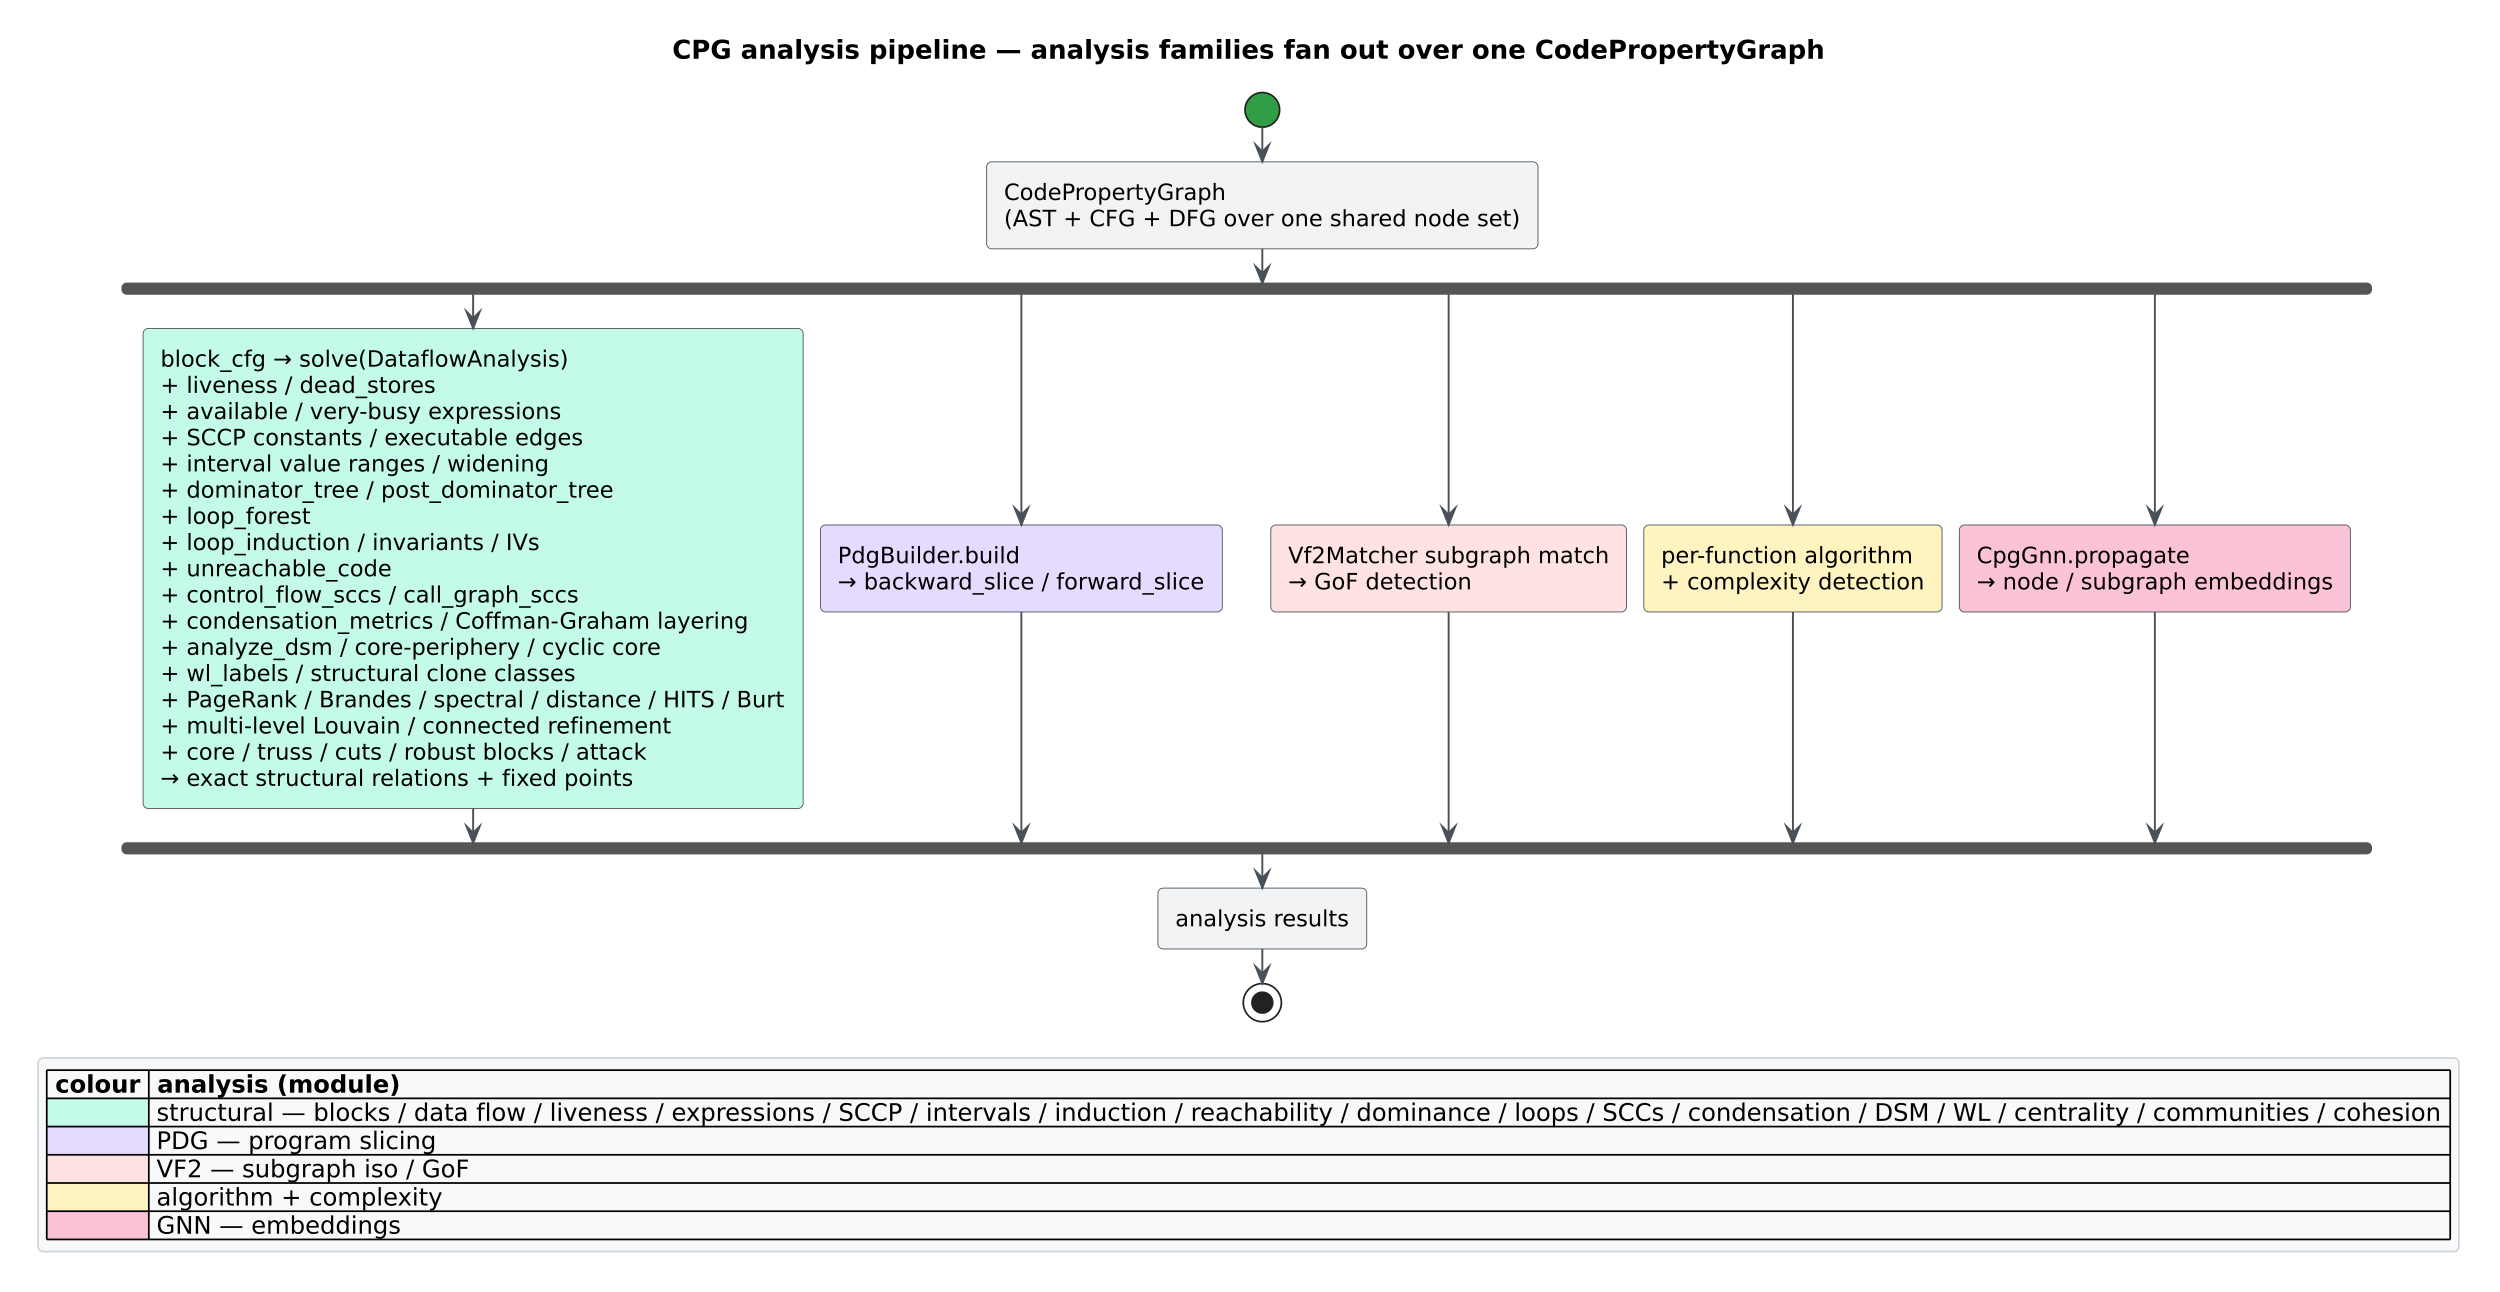
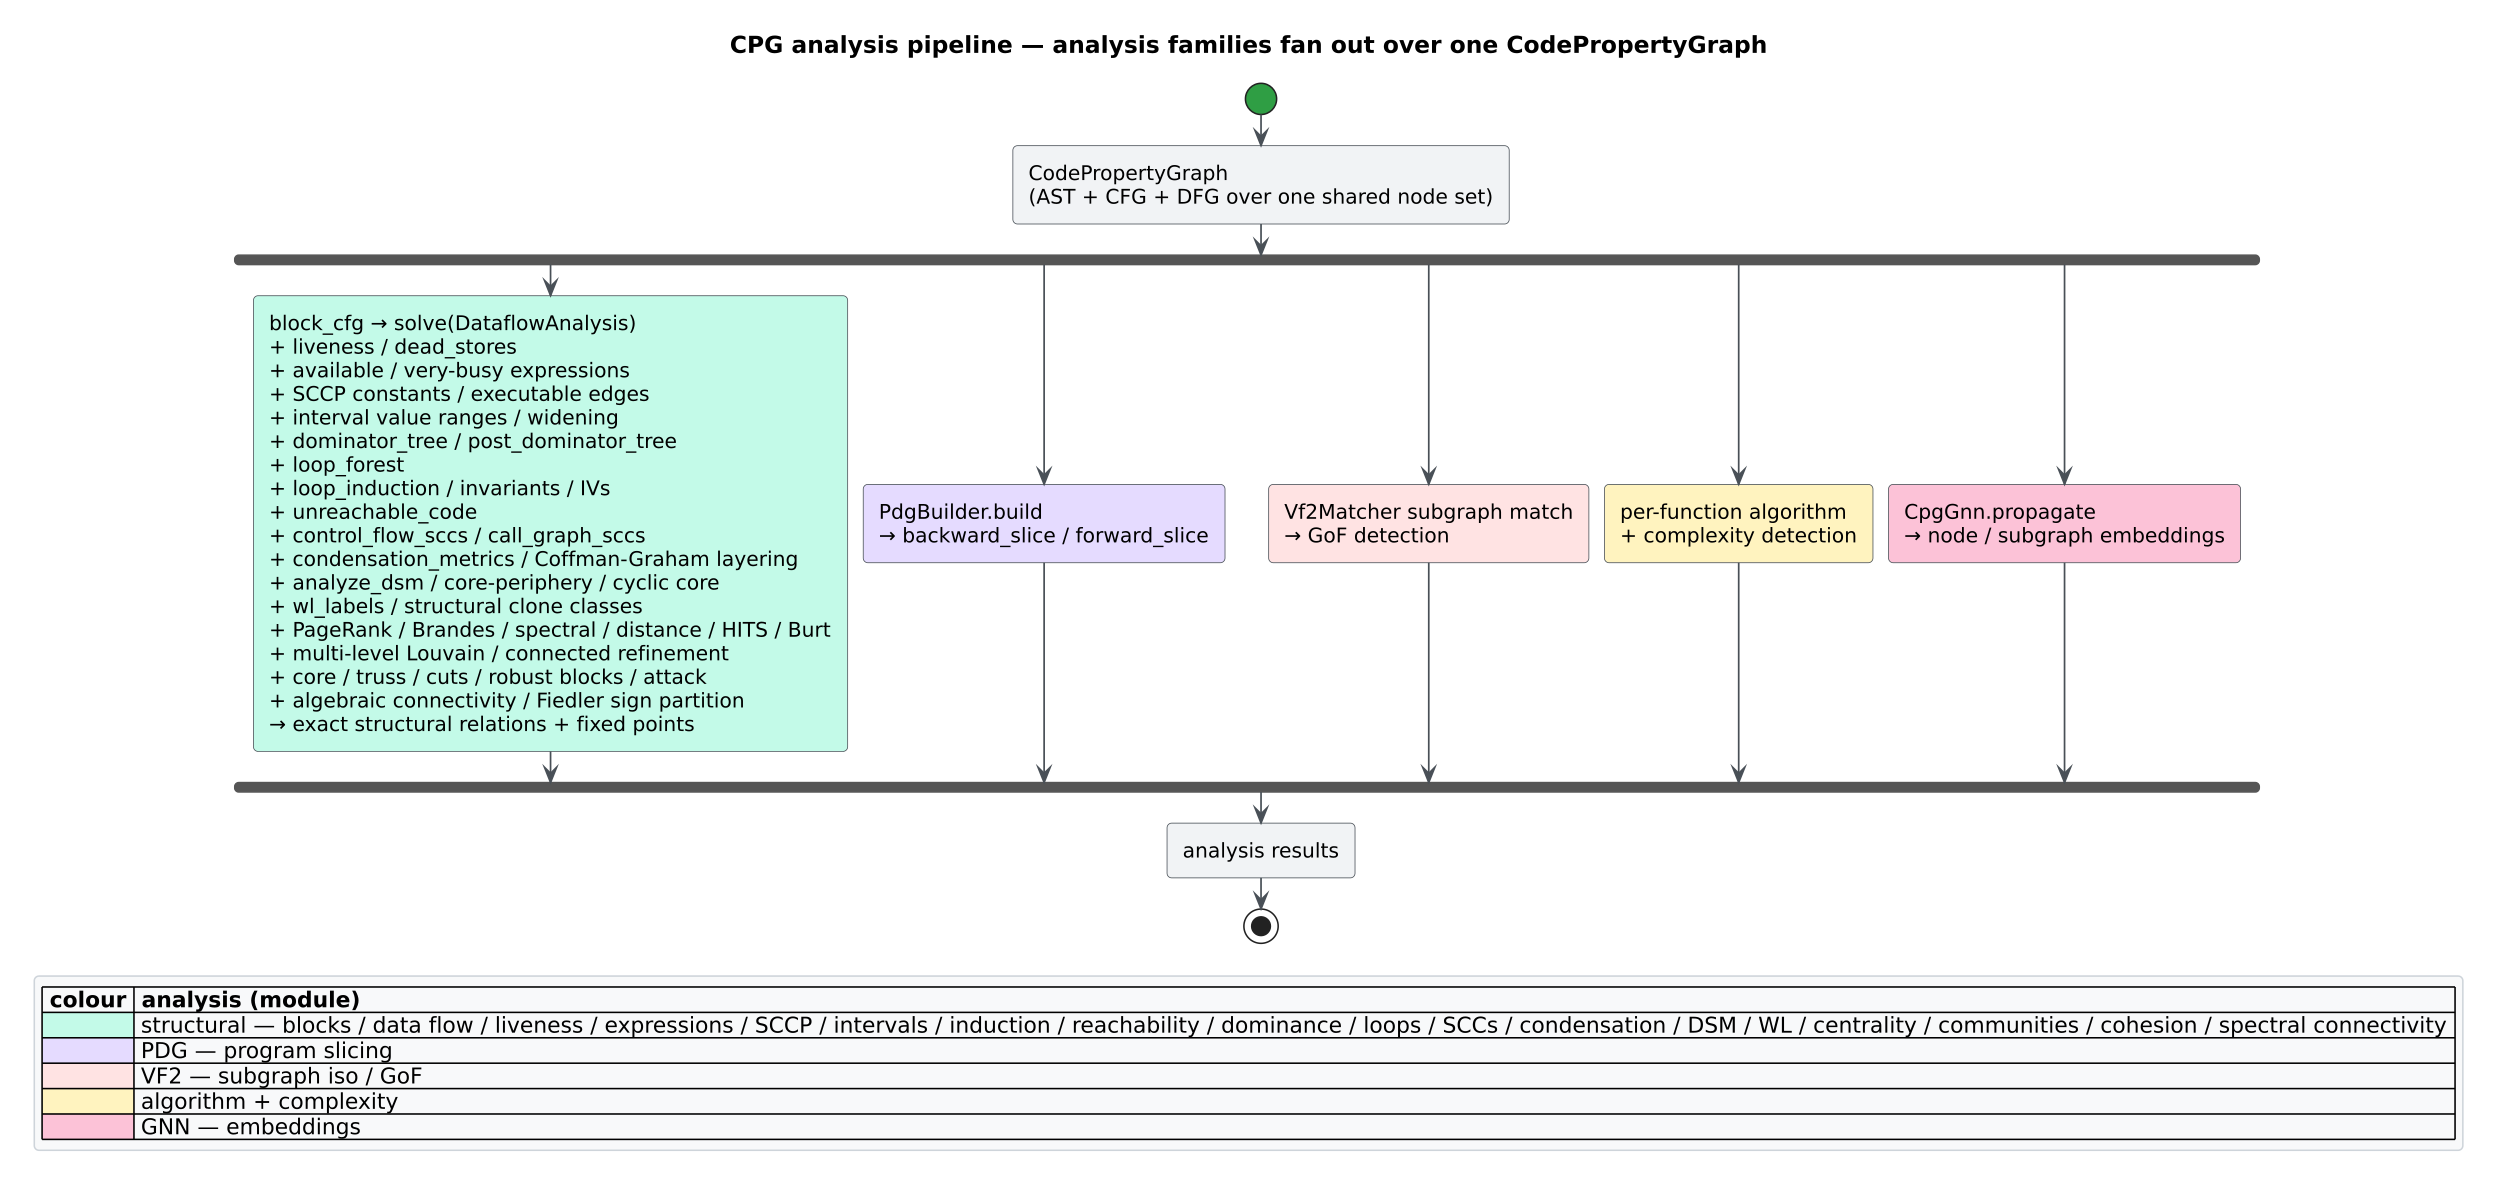
- <svg xmlns="http://www.w3.org/2000/svg" contentStyleType="text/css" data-diagram-type="ACTIVITY" height="746px" preserveAspectRatio="none" style="width:1444px;height:746px;background:#FFFFFF;" version="1.1" viewBox="0 0 1444 746" width="1444px" zoomAndPan="magnify">
+ <svg xmlns="http://www.w3.org/2000/svg" contentStyleType="text/css" data-diagram-type="ACTIVITY" height="762px" preserveAspectRatio="none" style="width:1604px;height:762px;background:#FFFFFF;" version="1.1" viewBox="0 0 1604 762" width="1604px" zoomAndPan="magnify">
  <defs />
  <g>
    <g class="title" data-source-line="2">
-       <text fill="#000000" font-family="'DejaVu Sans'" font-size="15" font-weight="700" lengthAdjust="spacing" textLength="665.662" x="388.29" y="33.923">CPG analysis pipeline — analysis families fan out over one CodePropertyGraph</text>
+       <text fill="#000000" font-family="'DejaVu Sans'" font-size="15" font-weight="700" lengthAdjust="spacing" textLength="665.662" x="468.25" y="33.923">CPG analysis pipeline — analysis families fan out over one CodePropertyGraph</text>
    </g>
-     <ellipse cx="729.121" cy="63.461" fill="#2F9E44" rx="10" ry="10" style="stroke:#222222;stroke-width:1;" />
-     <rect fill="#F1F3F5" height="50.266" rx="3" ry="3" style="stroke:#495057;stroke-width:0.5;" width="318.46" x="569.891" y="93.461" />
-     <text fill="#000000" font-family="'DejaVu Sans'" font-size="13" lengthAdjust="spacing" textLength="128.68" x="579.891" y="115.528">CodePropertyGraph</text>
-     <text fill="#000000" font-family="'DejaVu Sans'" font-size="13" lengthAdjust="spacing" textLength="298.46" x="579.891" y="130.661">(AST + CFG + DFG over one shared node set)</text>
-     <rect fill="#555555" height="6" rx="2.5" ry="2.5" style="stroke:#555555;stroke-width:1;" width="1298.927" x="70.657" y="163.727" />
-     <rect fill="#C3FAE8" height="277.258" rx="3" ry="3" style="stroke:#495057;stroke-width:0.5;" width="381.239" x="82.657" y="189.727" />
-     <text fill="#000000" font-family="'DejaVu Sans'" font-size="13" lengthAdjust="spacing" textLength="235.676" x="92.657" y="211.793">block_cfg → solve(DataflowAnalysis)</text>
-     <text fill="#000000" font-family="'DejaVu Sans'" font-size="13" lengthAdjust="spacing" textLength="159.275" x="92.657" y="226.926">+ liveness / dead_stores</text>
-     <text fill="#000000" font-family="'DejaVu Sans'" font-size="13" lengthAdjust="spacing" textLength="232.267" x="92.657" y="242.059">+ available / very-busy expressions</text>
-     <text fill="#000000" font-family="'DejaVu Sans'" font-size="13" lengthAdjust="spacing" textLength="244.74" x="92.657" y="257.192">+ SCCP constants / executable edges</text>
-     <text fill="#000000" font-family="'DejaVu Sans'" font-size="13" lengthAdjust="spacing" textLength="224.415" x="92.657" y="272.325">+ interval value ranges / widening</text>
-     <text fill="#000000" font-family="'DejaVu Sans'" font-size="13" lengthAdjust="spacing" textLength="262.285" x="92.657" y="287.457">+ dominator_tree / post_dominator_tree</text>
-     <text fill="#000000" font-family="'DejaVu Sans'" font-size="13" lengthAdjust="spacing" textLength="87.039" x="92.657" y="302.59">+ loop_forest</text>
-     <text fill="#000000" font-family="'DejaVu Sans'" font-size="13" lengthAdjust="spacing" textLength="219.019" x="92.657" y="317.723">+ loop_induction / invariants / IVs</text>
-     <text fill="#000000" font-family="'DejaVu Sans'" font-size="13" lengthAdjust="spacing" textLength="133.878" x="92.657" y="332.856">+ unreachable_code</text>
-     <text fill="#000000" font-family="'DejaVu Sans'" font-size="13" lengthAdjust="spacing" textLength="241.865" x="92.657" y="347.989">+ control_flow_sccs / call_graph_sccs</text>
-     <text fill="#000000" font-family="'DejaVu Sans'" font-size="13" lengthAdjust="spacing" textLength="339.123" x="92.657" y="363.122">+ condensation_metrics / Coffman-Graham layering</text>
-     <text fill="#000000" font-family="'DejaVu Sans'" font-size="13" lengthAdjust="spacing" textLength="289.606" x="92.657" y="378.254">+ analyze_dsm / core-periphery / cyclic core</text>
-     <text fill="#000000" font-family="'DejaVu Sans'" font-size="13" lengthAdjust="spacing" textLength="239.745" x="92.657" y="393.387">+ wl_labels / structural clone classes</text>
-     <text fill="#000000" font-family="'DejaVu Sans'" font-size="13" lengthAdjust="spacing" textLength="361.239" x="92.657" y="408.52">+ PageRank / Brandes / spectral / distance / HITS / Burt</text>
-     <text fill="#000000" font-family="'DejaVu Sans'" font-size="13" lengthAdjust="spacing" textLength="295.547" x="92.657" y="423.653">+ multi-level Louvain / connected refinement</text>
-     <text fill="#000000" font-family="'DejaVu Sans'" font-size="13" lengthAdjust="spacing" textLength="281.392" x="92.657" y="438.786">+ core / truss / cuts / robust blocks / attack</text>
-     <text fill="#000000" font-family="'DejaVu Sans'" font-size="13" lengthAdjust="spacing" textLength="273.997" x="92.657" y="453.918">→ exact structural relations + fixed points</text>
-     <rect fill="#E5DBFF" height="50.266" rx="3" ry="3" style="stroke:#495057;stroke-width:0.5;" width="232.113" x="473.896" y="303.223" />
-     <text fill="#000000" font-family="'DejaVu Sans'" font-size="13" lengthAdjust="spacing" textLength="106.418" x="483.896" y="325.29">PdgBuilder.build</text>
-     <text fill="#000000" font-family="'DejaVu Sans'" font-size="13" lengthAdjust="spacing" textLength="212.113" x="483.896" y="340.422">→ backward_slice / forward_slice</text>
-     <rect fill="#FFE3E3" height="50.266" rx="3" ry="3" style="stroke:#495057;stroke-width:0.5;" width="205.447" x="734.01" y="303.223" />
-     <text fill="#000000" font-family="'DejaVu Sans'" font-size="13" lengthAdjust="spacing" textLength="185.447" x="744.01" y="325.29">Vf2Matcher subgraph match</text>
-     <text fill="#000000" font-family="'DejaVu Sans'" font-size="13" lengthAdjust="spacing" textLength="106.057" x="744.01" y="340.422">→ GoF detection</text>
-     <rect fill="#FFF3BF" height="50.266" rx="3" ry="3" style="stroke:#495057;stroke-width:0.5;" width="172.274" x="949.456" y="303.223" />
-     <text fill="#000000" font-family="'DejaVu Sans'" font-size="13" lengthAdjust="spacing" textLength="146.263" x="959.456" y="325.29">per-function algorithm</text>
-     <text fill="#000000" font-family="'DejaVu Sans'" font-size="13" lengthAdjust="spacing" textLength="152.274" x="959.456" y="340.422">+ complexity detection</text>
-     <rect fill="#FCC2D7" height="50.266" rx="3" ry="3" style="stroke:#495057;stroke-width:0.5;" width="225.855" x="1131.73" y="303.223" />
-     <text fill="#000000" font-family="'DejaVu Sans'" font-size="13" lengthAdjust="spacing" textLength="123.348" x="1141.73" y="325.29">CpgGnn.propagate</text>
-     <text fill="#000000" font-family="'DejaVu Sans'" font-size="13" lengthAdjust="spacing" textLength="205.855" x="1141.73" y="340.422">→ node / subgraph embeddings</text>
-     <rect fill="#555555" height="6" rx="2.5" ry="2.5" style="stroke:#555555;stroke-width:1;" width="1298.927" x="70.657" y="486.984" />
-     <rect fill="#F1F3F5" height="35.133" rx="3" ry="3" style="stroke:#495057;stroke-width:0.5;" width="120.604" x="668.819" y="512.984" />
-     <text fill="#000000" font-family="'DejaVu Sans'" font-size="13" lengthAdjust="spacing" textLength="100.604" x="678.819" y="535.051">analysis results</text>
-     <ellipse cx="729.121" cy="579.117" fill="none" rx="11" ry="11" style="stroke:#222222;stroke-width:1;" />
-     <ellipse cx="729.121" cy="579.117" fill="#222222" rx="6" ry="6" style="stroke:#222222;stroke-width:1;" />
-     <line style="stroke:#495057;stroke-width:1.1;" x1="729.121" x2="729.121" y1="73.461" y2="93.461" />
-     <polygon fill="#495057" points="725.121,83.461,729.121,93.461,733.121,83.461,729.121,87.461" style="stroke:#495057;stroke-width:1;stroke-linejoin:miter;stroke-miterlimit:10;" />
-     <line style="stroke:#495057;stroke-width:1.1;" x1="273.277" x2="273.277" y1="169.727" y2="189.727" />
-     <polygon fill="#495057" points="269.277,179.727,273.277,189.727,277.277,179.727,273.277,183.727" style="stroke:#495057;stroke-width:1;stroke-linejoin:miter;stroke-miterlimit:10;" />
-     <line style="stroke:#495057;stroke-width:1.1;" x1="589.953" x2="589.953" y1="169.727" y2="303.223" />
-     <polygon fill="#495057" points="585.953,293.223,589.953,303.223,593.953,293.223,589.953,297.223" style="stroke:#495057;stroke-width:1;stroke-linejoin:miter;stroke-miterlimit:10;" />
-     <line style="stroke:#495057;stroke-width:1.1;" x1="836.733" x2="836.733" y1="169.727" y2="303.223" />
-     <polygon fill="#495057" points="832.733,293.223,836.733,303.223,840.733,293.223,836.733,297.223" style="stroke:#495057;stroke-width:1;stroke-linejoin:miter;stroke-miterlimit:10;" />
-     <line style="stroke:#495057;stroke-width:1.1;" x1="1035.593" x2="1035.593" y1="169.727" y2="303.223" />
-     <polygon fill="#495057" points="1031.593,293.223,1035.593,303.223,1039.593,293.223,1035.593,297.223" style="stroke:#495057;stroke-width:1;stroke-linejoin:miter;stroke-miterlimit:10;" />
-     <line style="stroke:#495057;stroke-width:1.1;" x1="1244.658" x2="1244.658" y1="169.727" y2="303.223" />
-     <polygon fill="#495057" points="1240.658,293.223,1244.658,303.223,1248.658,293.223,1244.658,297.223" style="stroke:#495057;stroke-width:1;stroke-linejoin:miter;stroke-miterlimit:10;" />
-     <line style="stroke:#495057;stroke-width:1.1;" x1="273.277" x2="273.277" y1="466.984" y2="486.984" />
-     <polygon fill="#495057" points="269.277,476.984,273.277,486.984,277.277,476.984,273.277,480.984" style="stroke:#495057;stroke-width:1;stroke-linejoin:miter;stroke-miterlimit:10;" />
-     <line style="stroke:#495057;stroke-width:1.1;" x1="589.953" x2="589.953" y1="353.488" y2="486.984" />
-     <polygon fill="#495057" points="585.953,476.984,589.953,486.984,593.953,476.984,589.953,480.984" style="stroke:#495057;stroke-width:1;stroke-linejoin:miter;stroke-miterlimit:10;" />
-     <line style="stroke:#495057;stroke-width:1.1;" x1="836.733" x2="836.733" y1="353.488" y2="486.984" />
-     <polygon fill="#495057" points="832.733,476.984,836.733,486.984,840.733,476.984,836.733,480.984" style="stroke:#495057;stroke-width:1;stroke-linejoin:miter;stroke-miterlimit:10;" />
-     <line style="stroke:#495057;stroke-width:1.1;" x1="1035.593" x2="1035.593" y1="353.488" y2="486.984" />
-     <polygon fill="#495057" points="1031.593,476.984,1035.593,486.984,1039.593,476.984,1035.593,480.984" style="stroke:#495057;stroke-width:1;stroke-linejoin:miter;stroke-miterlimit:10;" />
-     <line style="stroke:#495057;stroke-width:1.1;" x1="1244.658" x2="1244.658" y1="353.488" y2="486.984" />
-     <polygon fill="#495057" points="1240.658,476.984,1244.658,486.984,1248.658,476.984,1244.658,480.984" style="stroke:#495057;stroke-width:1;stroke-linejoin:miter;stroke-miterlimit:10;" />
-     <line style="stroke:#495057;stroke-width:1.1;" x1="729.121" x2="729.121" y1="143.727" y2="163.727" />
-     <polygon fill="#495057" points="725.121,153.727,729.121,163.727,733.121,153.727,729.121,157.727" style="stroke:#495057;stroke-width:1;stroke-linejoin:miter;stroke-miterlimit:10;" />
-     <line style="stroke:#495057;stroke-width:1.1;" x1="729.121" x2="729.121" y1="492.984" y2="512.984" />
-     <polygon fill="#495057" points="725.121,502.984,729.121,512.984,733.121,502.984,729.121,506.984" style="stroke:#495057;stroke-width:1;stroke-linejoin:miter;stroke-miterlimit:10;" />
-     <line style="stroke:#495057;stroke-width:1.1;" x1="729.121" x2="729.121" y1="548.117" y2="568.117" />
-     <polygon fill="#495057" points="725.121,558.117,729.121,568.117,733.121,558.117,729.121,562.117" style="stroke:#495057;stroke-width:1;stroke-linejoin:miter;stroke-miterlimit:10;" />
-     <g class="legend" data-source-line="39">
-       <rect fill="#F8F9FA" height="111.781" rx="3" ry="3" style="stroke:#CED4DA;stroke-width:1;" width="1398.242" x="22" y="611.117" />
-       <text fill="#000000" font-family="'DejaVu Sans'" font-size="14" font-weight="700" lengthAdjust="spacing" textLength="49.205" x="31.874" y="631.112">colour</text>
-       <text fill="#000000" font-family="'DejaVu Sans'" font-size="14" font-weight="700" lengthAdjust="spacing" textLength="140.41" x="90.827" y="631.112">analysis (module)</text>
-       <rect fill="#C3FAE8" height="16.297" style="stroke:none;stroke-width:1;" width="58.953" x="27" y="634.414" />
-       <text fill="#000000" font-family="'DejaVu Sans'" font-size="14" lengthAdjust="spacing" textLength="4.45" x="27" y="647.409"> </text>
-       <text fill="#000000" font-family="'DejaVu Sans'" font-size="14" lengthAdjust="spacing" textLength="1320.389" x="90.403" y="647.409">structural — blocks / data flow / liveness / expressions / SCCP / intervals / induction / reachability / dominance / loops / SCCs / condensation / DSM / WL / centrality / communities / cohesion</text>
-       <rect fill="#E5DBFF" height="16.297" style="stroke:none;stroke-width:1;" width="58.953" x="27" y="650.711" />
-       <text fill="#000000" font-family="'DejaVu Sans'" font-size="14" lengthAdjust="spacing" textLength="4.45" x="27" y="663.706"> </text>
-       <text fill="#000000" font-family="'DejaVu Sans'" font-size="14" lengthAdjust="spacing" textLength="161.909" x="90.403" y="663.706">PDG — program slicing</text>
-       <rect fill="#FFE3E3" height="16.297" style="stroke:none;stroke-width:1;" width="58.953" x="27" y="667.008" />
-       <text fill="#000000" font-family="'DejaVu Sans'" font-size="14" lengthAdjust="spacing" textLength="4.45" x="27" y="680.003"> </text>
-       <text fill="#000000" font-family="'DejaVu Sans'" font-size="14" lengthAdjust="spacing" textLength="180.756" x="90.403" y="680.003">VF2 — subgraph iso / GoF</text>
-       <rect fill="#FFF3BF" height="16.297" style="stroke:none;stroke-width:1;" width="58.953" x="27" y="683.305" />
-       <text fill="#000000" font-family="'DejaVu Sans'" font-size="14" lengthAdjust="spacing" textLength="4.45" x="27" y="696.3"> </text>
-       <text fill="#000000" font-family="'DejaVu Sans'" font-size="14" lengthAdjust="spacing" textLength="165.436" x="90.403" y="696.3">algorithm + complexity</text>
-       <rect fill="#FCC2D7" height="16.297" style="stroke:none;stroke-width:1;" width="58.953" x="27" y="699.602" />
-       <text fill="#000000" font-family="'DejaVu Sans'" font-size="14" lengthAdjust="spacing" textLength="4.45" x="27" y="712.597"> </text>
-       <text fill="#000000" font-family="'DejaVu Sans'" font-size="14" lengthAdjust="spacing" textLength="141.162" x="90.403" y="712.597">GNN — embeddings</text>
-       <line style="stroke:#000000;stroke-width:1;" x1="27" x2="1415.242" y1="618.117" y2="618.117" />
-       <line style="stroke:#000000;stroke-width:1;" x1="27" x2="1415.242" y1="634.414" y2="634.414" />
-       <line style="stroke:#000000;stroke-width:1;" x1="27" x2="1415.242" y1="650.711" y2="650.711" />
-       <line style="stroke:#000000;stroke-width:1;" x1="27" x2="1415.242" y1="667.008" y2="667.008" />
-       <line style="stroke:#000000;stroke-width:1;" x1="27" x2="1415.242" y1="683.305" y2="683.305" />
-       <line style="stroke:#000000;stroke-width:1;" x1="27" x2="1415.242" y1="699.602" y2="699.602" />
-       <line style="stroke:#000000;stroke-width:1;" x1="27" x2="1415.242" y1="715.898" y2="715.898" />
-       <line style="stroke:#000000;stroke-width:1;" x1="27" x2="27" y1="618.117" y2="715.898" />
-       <line style="stroke:#000000;stroke-width:1;" x1="85.953" x2="85.953" y1="618.117" y2="715.898" />
-       <line style="stroke:#000000;stroke-width:1;" x1="1415.242" x2="1415.242" y1="618.117" y2="715.898" />
+     <ellipse cx="809.081" cy="63.461" fill="#2F9E44" rx="10" ry="10" style="stroke:#222222;stroke-width:1;" />
+     <rect fill="#F1F3F5" height="50.266" rx="3" ry="3" style="stroke:#495057;stroke-width:0.5;" width="318.46" x="649.851" y="93.461" />
+     <text fill="#000000" font-family="'DejaVu Sans'" font-size="13" lengthAdjust="spacing" textLength="128.68" x="659.851" y="115.528">CodePropertyGraph</text>
+     <text fill="#000000" font-family="'DejaVu Sans'" font-size="13" lengthAdjust="spacing" textLength="298.46" x="659.851" y="130.661">(AST + CFG + DFG over one shared node set)</text>
+     <rect fill="#555555" height="6" rx="2.5" ry="2.5" style="stroke:#555555;stroke-width:1;" width="1298.927" x="150.617" y="163.727" />
+     <rect fill="#C3FAE8" height="292.391" rx="3" ry="3" style="stroke:#495057;stroke-width:0.5;" width="381.239" x="162.617" y="189.727" />
+     <text fill="#000000" font-family="'DejaVu Sans'" font-size="13" lengthAdjust="spacing" textLength="235.676" x="172.617" y="211.793">block_cfg → solve(DataflowAnalysis)</text>
+     <text fill="#000000" font-family="'DejaVu Sans'" font-size="13" lengthAdjust="spacing" textLength="159.275" x="172.617" y="226.926">+ liveness / dead_stores</text>
+     <text fill="#000000" font-family="'DejaVu Sans'" font-size="13" lengthAdjust="spacing" textLength="232.267" x="172.617" y="242.059">+ available / very-busy expressions</text>
+     <text fill="#000000" font-family="'DejaVu Sans'" font-size="13" lengthAdjust="spacing" textLength="244.74" x="172.617" y="257.192">+ SCCP constants / executable edges</text>
+     <text fill="#000000" font-family="'DejaVu Sans'" font-size="13" lengthAdjust="spacing" textLength="224.415" x="172.617" y="272.325">+ interval value ranges / widening</text>
+     <text fill="#000000" font-family="'DejaVu Sans'" font-size="13" lengthAdjust="spacing" textLength="262.285" x="172.617" y="287.457">+ dominator_tree / post_dominator_tree</text>
+     <text fill="#000000" font-family="'DejaVu Sans'" font-size="13" lengthAdjust="spacing" textLength="87.039" x="172.617" y="302.59">+ loop_forest</text>
+     <text fill="#000000" font-family="'DejaVu Sans'" font-size="13" lengthAdjust="spacing" textLength="219.019" x="172.617" y="317.723">+ loop_induction / invariants / IVs</text>
+     <text fill="#000000" font-family="'DejaVu Sans'" font-size="13" lengthAdjust="spacing" textLength="133.878" x="172.617" y="332.856">+ unreachable_code</text>
+     <text fill="#000000" font-family="'DejaVu Sans'" font-size="13" lengthAdjust="spacing" textLength="241.865" x="172.617" y="347.989">+ control_flow_sccs / call_graph_sccs</text>
+     <text fill="#000000" font-family="'DejaVu Sans'" font-size="13" lengthAdjust="spacing" textLength="339.123" x="172.617" y="363.122">+ condensation_metrics / Coffman-Graham layering</text>
+     <text fill="#000000" font-family="'DejaVu Sans'" font-size="13" lengthAdjust="spacing" textLength="289.606" x="172.617" y="378.254">+ analyze_dsm / core-periphery / cyclic core</text>
+     <text fill="#000000" font-family="'DejaVu Sans'" font-size="13" lengthAdjust="spacing" textLength="239.745" x="172.617" y="393.387">+ wl_labels / structural clone classes</text>
+     <text fill="#000000" font-family="'DejaVu Sans'" font-size="13" lengthAdjust="spacing" textLength="361.239" x="172.617" y="408.52">+ PageRank / Brandes / spectral / distance / HITS / Burt</text>
+     <text fill="#000000" font-family="'DejaVu Sans'" font-size="13" lengthAdjust="spacing" textLength="295.547" x="172.617" y="423.653">+ multi-level Louvain / connected refinement</text>
+     <text fill="#000000" font-family="'DejaVu Sans'" font-size="13" lengthAdjust="spacing" textLength="281.392" x="172.617" y="438.786">+ core / truss / cuts / robust blocks / attack</text>
+     <text fill="#000000" font-family="'DejaVu Sans'" font-size="13" lengthAdjust="spacing" textLength="306.09" x="172.617" y="453.918">+ algebraic connectivity / Fiedler sign partition</text>
+     <text fill="#000000" font-family="'DejaVu Sans'" font-size="13" lengthAdjust="spacing" textLength="273.997" x="172.617" y="469.051">→ exact structural relations + fixed points</text>
+     <rect fill="#E5DBFF" height="50.266" rx="3" ry="3" style="stroke:#495057;stroke-width:0.5;" width="232.113" x="553.856" y="310.789" />
+     <text fill="#000000" font-family="'DejaVu Sans'" font-size="13" lengthAdjust="spacing" textLength="106.418" x="563.856" y="332.856">PdgBuilder.build</text>
+     <text fill="#000000" font-family="'DejaVu Sans'" font-size="13" lengthAdjust="spacing" textLength="212.113" x="563.856" y="347.989">→ backward_slice / forward_slice</text>
+     <rect fill="#FFE3E3" height="50.266" rx="3" ry="3" style="stroke:#495057;stroke-width:0.5;" width="205.447" x="813.97" y="310.789" />
+     <text fill="#000000" font-family="'DejaVu Sans'" font-size="13" lengthAdjust="spacing" textLength="185.447" x="823.97" y="332.856">Vf2Matcher subgraph match</text>
+     <text fill="#000000" font-family="'DejaVu Sans'" font-size="13" lengthAdjust="spacing" textLength="106.057" x="823.97" y="347.989">→ GoF detection</text>
+     <rect fill="#FFF3BF" height="50.266" rx="3" ry="3" style="stroke:#495057;stroke-width:0.5;" width="172.274" x="1029.416" y="310.789" />
+     <text fill="#000000" font-family="'DejaVu Sans'" font-size="13" lengthAdjust="spacing" textLength="146.263" x="1039.416" y="332.856">per-function algorithm</text>
+     <text fill="#000000" font-family="'DejaVu Sans'" font-size="13" lengthAdjust="spacing" textLength="152.274" x="1039.416" y="347.989">+ complexity detection</text>
+     <rect fill="#FCC2D7" height="50.266" rx="3" ry="3" style="stroke:#495057;stroke-width:0.5;" width="225.855" x="1211.69" y="310.789" />
+     <text fill="#000000" font-family="'DejaVu Sans'" font-size="13" lengthAdjust="spacing" textLength="123.348" x="1221.69" y="332.856">CpgGnn.propagate</text>
+     <text fill="#000000" font-family="'DejaVu Sans'" font-size="13" lengthAdjust="spacing" textLength="205.855" x="1221.69" y="347.989">→ node / subgraph embeddings</text>
+     <rect fill="#555555" height="6" rx="2.5" ry="2.5" style="stroke:#555555;stroke-width:1;" width="1298.927" x="150.617" y="502.117" />
+     <rect fill="#F1F3F5" height="35.133" rx="3" ry="3" style="stroke:#495057;stroke-width:0.5;" width="120.604" x="748.779" y="528.117" />
+     <text fill="#000000" font-family="'DejaVu Sans'" font-size="13" lengthAdjust="spacing" textLength="100.604" x="758.779" y="550.184">analysis results</text>
+     <ellipse cx="809.081" cy="594.25" fill="none" rx="11" ry="11" style="stroke:#222222;stroke-width:1;" />
+     <ellipse cx="809.081" cy="594.25" fill="#222222" rx="6" ry="6" style="stroke:#222222;stroke-width:1;" />
+     <line style="stroke:#495057;stroke-width:1.1;" x1="809.081" x2="809.081" y1="73.461" y2="93.461" />
+     <polygon fill="#495057" points="805.081,83.461,809.081,93.461,813.081,83.461,809.081,87.461" style="stroke:#495057;stroke-width:1;stroke-linejoin:miter;stroke-miterlimit:10;" />
+     <line style="stroke:#495057;stroke-width:1.1;" x1="353.237" x2="353.237" y1="169.727" y2="189.727" />
+     <polygon fill="#495057" points="349.237,179.727,353.237,189.727,357.237,179.727,353.237,183.727" style="stroke:#495057;stroke-width:1;stroke-linejoin:miter;stroke-miterlimit:10;" />
+     <line style="stroke:#495057;stroke-width:1.1;" x1="669.913" x2="669.913" y1="169.727" y2="310.789" />
+     <polygon fill="#495057" points="665.913,300.789,669.913,310.789,673.913,300.789,669.913,304.789" style="stroke:#495057;stroke-width:1;stroke-linejoin:miter;stroke-miterlimit:10;" />
+     <line style="stroke:#495057;stroke-width:1.1;" x1="916.693" x2="916.693" y1="169.727" y2="310.789" />
+     <polygon fill="#495057" points="912.693,300.789,916.693,310.789,920.693,300.789,916.693,304.789" style="stroke:#495057;stroke-width:1;stroke-linejoin:miter;stroke-miterlimit:10;" />
+     <line style="stroke:#495057;stroke-width:1.1;" x1="1115.553" x2="1115.553" y1="169.727" y2="310.789" />
+     <polygon fill="#495057" points="1111.553,300.789,1115.553,310.789,1119.553,300.789,1115.553,304.789" style="stroke:#495057;stroke-width:1;stroke-linejoin:miter;stroke-miterlimit:10;" />
+     <line style="stroke:#495057;stroke-width:1.1;" x1="1324.617" x2="1324.617" y1="169.727" y2="310.789" />
+     <polygon fill="#495057" points="1320.617,300.789,1324.617,310.789,1328.617,300.789,1324.617,304.789" style="stroke:#495057;stroke-width:1;stroke-linejoin:miter;stroke-miterlimit:10;" />
+     <line style="stroke:#495057;stroke-width:1.1;" x1="353.237" x2="353.237" y1="482.117" y2="502.117" />
+     <polygon fill="#495057" points="349.237,492.117,353.237,502.117,357.237,492.117,353.237,496.117" style="stroke:#495057;stroke-width:1;stroke-linejoin:miter;stroke-miterlimit:10;" />
+     <line style="stroke:#495057;stroke-width:1.1;" x1="669.913" x2="669.913" y1="361.055" y2="502.117" />
+     <polygon fill="#495057" points="665.913,492.117,669.913,502.117,673.913,492.117,669.913,496.117" style="stroke:#495057;stroke-width:1;stroke-linejoin:miter;stroke-miterlimit:10;" />
+     <line style="stroke:#495057;stroke-width:1.1;" x1="916.693" x2="916.693" y1="361.055" y2="502.117" />
+     <polygon fill="#495057" points="912.693,492.117,916.693,502.117,920.693,492.117,916.693,496.117" style="stroke:#495057;stroke-width:1;stroke-linejoin:miter;stroke-miterlimit:10;" />
+     <line style="stroke:#495057;stroke-width:1.1;" x1="1115.553" x2="1115.553" y1="361.055" y2="502.117" />
+     <polygon fill="#495057" points="1111.553,492.117,1115.553,502.117,1119.553,492.117,1115.553,496.117" style="stroke:#495057;stroke-width:1;stroke-linejoin:miter;stroke-miterlimit:10;" />
+     <line style="stroke:#495057;stroke-width:1.1;" x1="1324.617" x2="1324.617" y1="361.055" y2="502.117" />
+     <polygon fill="#495057" points="1320.617,492.117,1324.617,502.117,1328.617,492.117,1324.617,496.117" style="stroke:#495057;stroke-width:1;stroke-linejoin:miter;stroke-miterlimit:10;" />
+     <line style="stroke:#495057;stroke-width:1.1;" x1="809.081" x2="809.081" y1="143.727" y2="163.727" />
+     <polygon fill="#495057" points="805.081,153.727,809.081,163.727,813.081,153.727,809.081,157.727" style="stroke:#495057;stroke-width:1;stroke-linejoin:miter;stroke-miterlimit:10;" />
+     <line style="stroke:#495057;stroke-width:1.1;" x1="809.081" x2="809.081" y1="508.117" y2="528.117" />
+     <polygon fill="#495057" points="805.081,518.117,809.081,528.117,813.081,518.117,809.081,522.117" style="stroke:#495057;stroke-width:1;stroke-linejoin:miter;stroke-miterlimit:10;" />
+     <line style="stroke:#495057;stroke-width:1.1;" x1="809.081" x2="809.081" y1="563.25" y2="583.25" />
+     <polygon fill="#495057" points="805.081,573.25,809.081,583.25,813.081,573.25,809.081,577.25" style="stroke:#495057;stroke-width:1;stroke-linejoin:miter;stroke-miterlimit:10;" />
+     <g class="legend" data-source-line="40">
+       <rect fill="#F8F9FA" height="111.781" rx="3" ry="3" style="stroke:#CED4DA;stroke-width:1;" width="1558.162" x="22" y="626.25" />
+       <text fill="#000000" font-family="'DejaVu Sans'" font-size="14" font-weight="700" lengthAdjust="spacing" textLength="49.205" x="31.874" y="646.245">colour</text>
+       <text fill="#000000" font-family="'DejaVu Sans'" font-size="14" font-weight="700" lengthAdjust="spacing" textLength="140.41" x="90.827" y="646.245">analysis (module)</text>
+       <rect fill="#C3FAE8" height="16.297" style="stroke:none;stroke-width:1;" width="58.953" x="27" y="649.547" />
+       <text fill="#000000" font-family="'DejaVu Sans'" font-size="14" lengthAdjust="spacing" textLength="4.45" x="27" y="662.542"> </text>
+       <text fill="#000000" font-family="'DejaVu Sans'" font-size="14" lengthAdjust="spacing" textLength="1480.309" x="90.403" y="662.542">structural — blocks / data flow / liveness / expressions / SCCP / intervals / induction / reachability / dominance / loops / SCCs / condensation / DSM / WL / centrality / communities / cohesion / spectral connectivity</text>
+       <rect fill="#E5DBFF" height="16.297" style="stroke:none;stroke-width:1;" width="58.953" x="27" y="665.844" />
+       <text fill="#000000" font-family="'DejaVu Sans'" font-size="14" lengthAdjust="spacing" textLength="4.45" x="27" y="678.839"> </text>
+       <text fill="#000000" font-family="'DejaVu Sans'" font-size="14" lengthAdjust="spacing" textLength="161.909" x="90.403" y="678.839">PDG — program slicing</text>
+       <rect fill="#FFE3E3" height="16.297" style="stroke:none;stroke-width:1;" width="58.953" x="27" y="682.141" />
+       <text fill="#000000" font-family="'DejaVu Sans'" font-size="14" lengthAdjust="spacing" textLength="4.45" x="27" y="695.136"> </text>
+       <text fill="#000000" font-family="'DejaVu Sans'" font-size="14" lengthAdjust="spacing" textLength="180.756" x="90.403" y="695.136">VF2 — subgraph iso / GoF</text>
+       <rect fill="#FFF3BF" height="16.297" style="stroke:none;stroke-width:1;" width="58.953" x="27" y="698.438" />
+       <text fill="#000000" font-family="'DejaVu Sans'" font-size="14" lengthAdjust="spacing" textLength="4.45" x="27" y="711.433"> </text>
+       <text fill="#000000" font-family="'DejaVu Sans'" font-size="14" lengthAdjust="spacing" textLength="165.436" x="90.403" y="711.433">algorithm + complexity</text>
+       <rect fill="#FCC2D7" height="16.297" style="stroke:none;stroke-width:1;" width="58.953" x="27" y="714.734" />
+       <text fill="#000000" font-family="'DejaVu Sans'" font-size="14" lengthAdjust="spacing" textLength="4.45" x="27" y="727.73"> </text>
+       <text fill="#000000" font-family="'DejaVu Sans'" font-size="14" lengthAdjust="spacing" textLength="141.162" x="90.403" y="727.73">GNN — embeddings</text>
+       <line style="stroke:#000000;stroke-width:1;" x1="27" x2="1575.162" y1="633.25" y2="633.25" />
+       <line style="stroke:#000000;stroke-width:1;" x1="27" x2="1575.162" y1="649.547" y2="649.547" />
+       <line style="stroke:#000000;stroke-width:1;" x1="27" x2="1575.162" y1="665.844" y2="665.844" />
+       <line style="stroke:#000000;stroke-width:1;" x1="27" x2="1575.162" y1="682.141" y2="682.141" />
+       <line style="stroke:#000000;stroke-width:1;" x1="27" x2="1575.162" y1="698.438" y2="698.438" />
+       <line style="stroke:#000000;stroke-width:1;" x1="27" x2="1575.162" y1="714.734" y2="714.734" />
+       <line style="stroke:#000000;stroke-width:1;" x1="27" x2="1575.162" y1="731.031" y2="731.031" />
+       <line style="stroke:#000000;stroke-width:1;" x1="27" x2="27" y1="633.25" y2="731.031" />
+       <line style="stroke:#000000;stroke-width:1;" x1="85.953" x2="85.953" y1="633.25" y2="731.031" />
+       <line style="stroke:#000000;stroke-width:1;" x1="1575.162" x2="1575.162" y1="633.25" y2="731.031" />
    </g>
  </g>
</svg>
